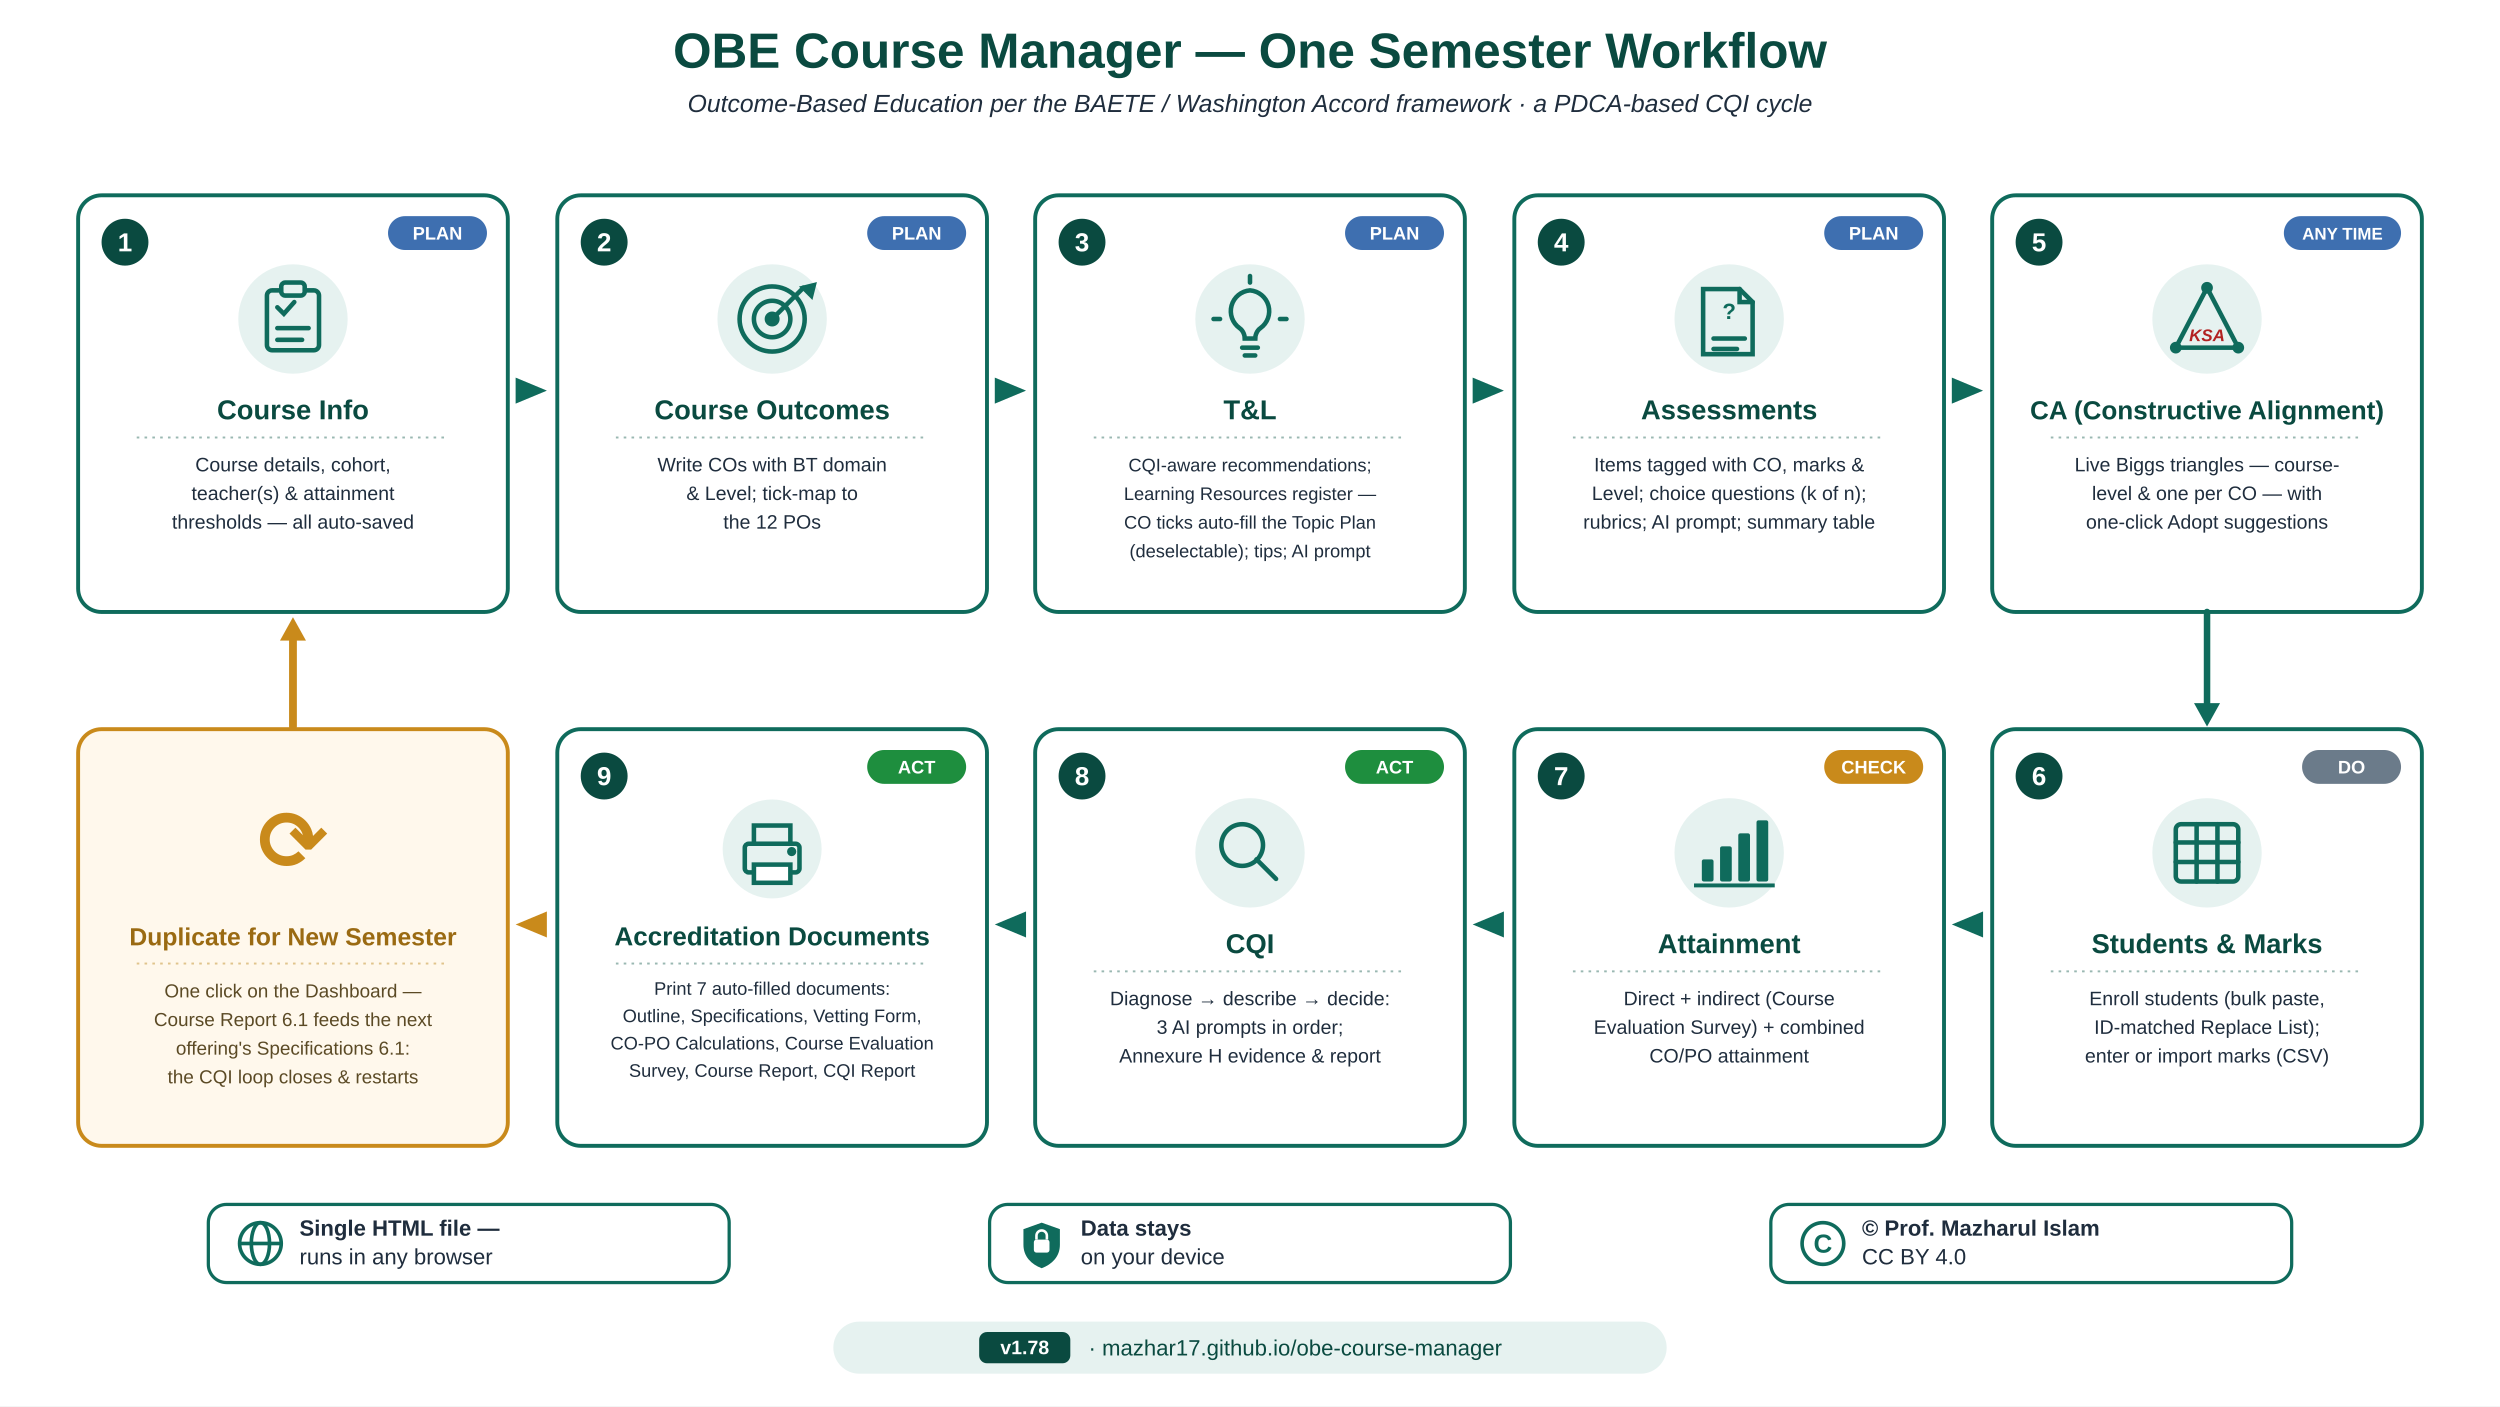
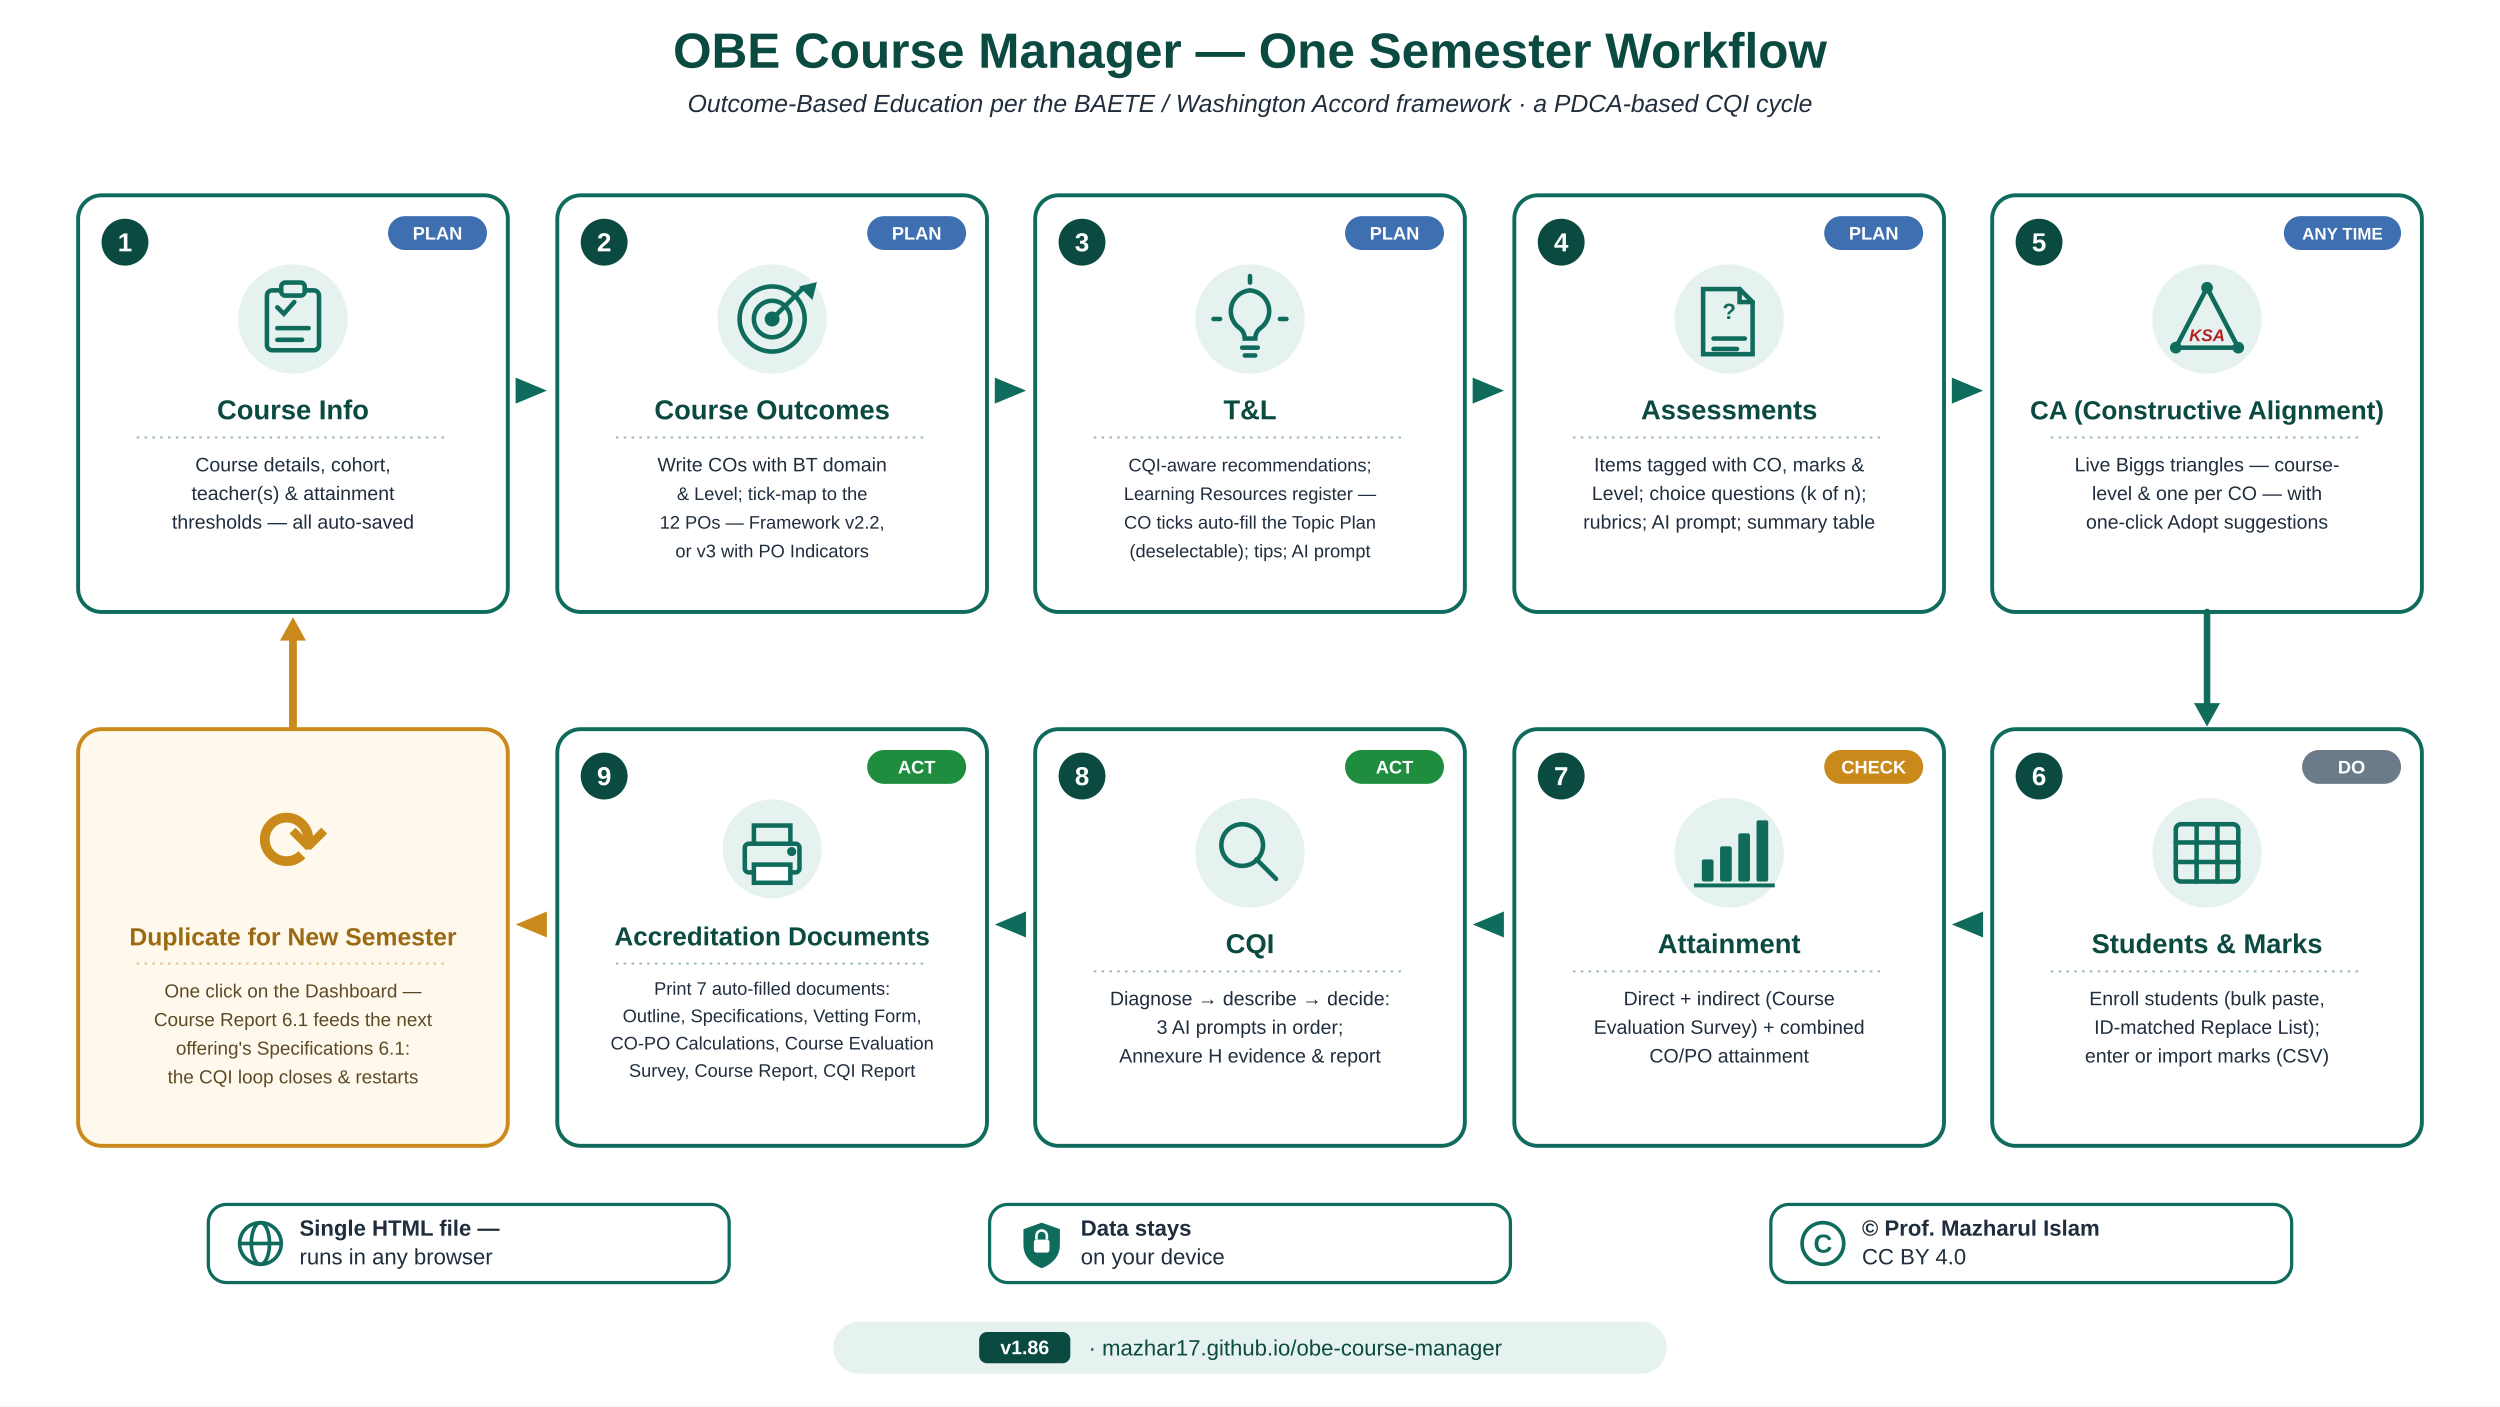
<svg xmlns="http://www.w3.org/2000/svg" viewBox="0 0 1920 1080" font-family="Segoe UI, Calibri, Arial, sans-serif">
  <rect width="1920" height="1080" fill="#FFFFFF" />
  <text x="960" y="52" text-anchor="middle" font-size="38" font-weight="700" fill="#0A4A40">OBE Course Manager — One Semester Workflow</text>
  <text x="960" y="86" text-anchor="middle" font-size="19" font-style="italic" fill="#1F2D3D">Outcome-Based Education per the BAETE / Washington Accord framework · a PDCA-based CQI cycle</text>
  <g>
    <rect x="60" y="150" width="330" height="320" rx="18" fill="#FFFFFF" stroke="#0F6B5C" stroke-width="3" />
    <circle cx="96" cy="186" r="18" fill="#0A4A40" />
    <text x="96" y="193" text-anchor="middle" font-size="20" font-weight="700" fill="#FFFFFF">1</text>
    <rect x="298" y="166" width="76" height="26" rx="13" fill="#3E6FB0" />
    <text x="336" y="184" text-anchor="middle" font-size="14" font-weight="700" fill="#FFFFFF">PLAN</text>
    <circle cx="225" cy="245" r="42" fill="#E6F2F0" />
    <g transform="translate(-60,33)">
      <g stroke="#0F6B5C" stroke-width="3.5" fill="none" stroke-linecap="round">
        <rect x="265" y="190" width="40" height="46" rx="4" />
        <rect x="276" y="184" width="18" height="10" rx="3" fill="#E6F2F0" />
        <path d="M273,203 l5,5 l8,-9" />
        <line x1="273" y1="219" x2="297" y2="219" />
        <line x1="273" y1="228" x2="292" y2="228" />
      </g>
    </g>
    <text x="225" y="322" text-anchor="middle" font-size="21" font-weight="700" fill="#0A4A40">Course Info</text>
    <line x1="105" y1="336" x2="345" y2="336" stroke="#9AB8B2" stroke-width="1.5" stroke-dasharray="2 4" />
    <text x="225" y="362" text-anchor="middle" font-size="15" fill="#1F2D3D">Course details, cohort,</text>
    <text x="225" y="384" text-anchor="middle" font-size="15" fill="#1F2D3D">teacher(s) &amp; attainment</text>
    <text x="225" y="406" text-anchor="middle" font-size="15" fill="#1F2D3D">thresholds — all auto-saved</text>
  </g>
  <g>
    <rect x="428" y="150" width="330" height="320" rx="18" fill="#FFFFFF" stroke="#0F6B5C" stroke-width="3" />
    <circle cx="464" cy="186" r="18" fill="#0A4A40" />
    <text x="464" y="193" text-anchor="middle" font-size="20" font-weight="700" fill="#FFFFFF">2</text>
    <rect x="666" y="166" width="76" height="26" rx="13" fill="#3E6FB0" />
    <text x="704" y="184" text-anchor="middle" font-size="14" font-weight="700" fill="#FFFFFF">PLAN</text>
    <circle cx="593" cy="245" r="42" fill="#E6F2F0" />
    <g transform="translate(-207,33)">
      <g stroke="#0F6B5C" stroke-width="3.5" fill="none" stroke-linecap="round">
        <circle cx="800" cy="212" r="25" />
        <circle cx="800" cy="212" r="14" />
        <circle cx="800" cy="212" r="4" fill="#0F6B5C" />
        <line x1="800" y1="212" x2="824" y2="188" />
        <path d="M824,188 l8,-2 l-2,8 z" fill="#0F6B5C" />
      </g>
    </g>
    <text x="593" y="322" text-anchor="middle" font-size="21" font-weight="700" fill="#0A4A40">Course Outcomes</text>
    <line x1="473" y1="336" x2="713" y2="336" stroke="#9AB8B2" stroke-width="1.5" stroke-dasharray="2 4" />
    <text x="593" y="362" text-anchor="middle" font-size="15" fill="#1F2D3D">Write COs with BT domain</text>
-     <text x="593" y="384" text-anchor="middle" font-size="15" fill="#1F2D3D">&amp; Level; tick-map to</text>
-     <text x="593" y="406" text-anchor="middle" font-size="15" fill="#1F2D3D">the 12 POs</text>
+     <text x="593" y="384" text-anchor="middle" font-size="14" fill="#1F2D3D">&amp; Level; tick-map to the</text>
+     <text x="593" y="406" text-anchor="middle" font-size="14" fill="#1F2D3D">12 POs — Framework v2.2,</text>
+     <text x="593" y="428" text-anchor="middle" font-size="14" fill="#1F2D3D">or v3 with PO Indicators</text>
  </g>
  <g>
    <rect x="795" y="150" width="330" height="320" rx="18" fill="#FFFFFF" stroke="#0F6B5C" stroke-width="3" />
    <circle cx="831" cy="186" r="18" fill="#0A4A40" />
    <text x="831" y="193" text-anchor="middle" font-size="20" font-weight="700" fill="#FFFFFF">3</text>
    <rect x="1033" y="166" width="76" height="26" rx="13" fill="#3E6FB0" />
    <text x="1071" y="184" text-anchor="middle" font-size="14" font-weight="700" fill="#FFFFFF">PLAN</text>
    <circle cx="960" cy="245" r="42" fill="#E6F2F0" />
    <g transform="translate(-355,33)">
      <g stroke="#0F6B5C" stroke-width="3.5" fill="none" stroke-linecap="round">
        <path d="M1315,190 a16,16 0 0 1 8,29 c-3,2 -4,6 -4,8 h-8 c0,-2 -1,-6 -4,-8 a16,16 0 0 1 8,-29 z" />
        <line x1="1309" y1="234" x2="1321" y2="234" />
        <line x1="1311" y1="240" x2="1319" y2="240" />
        <line x1="1315" y1="179" x2="1315" y2="184" />
        <line x1="1292" y1="212" x2="1287" y2="212" />
        <line x1="1343" y1="212" x2="1338" y2="212" />
      </g>
    </g>
    <text x="960" y="322" text-anchor="middle" font-size="21" font-weight="700" fill="#0A4A40">T&amp;L</text>
    <line x1="840" y1="336" x2="1080" y2="336" stroke="#9AB8B2" stroke-width="1.5" stroke-dasharray="2 4" />
    <text x="960" y="362" text-anchor="middle" font-size="14" fill="#1F2D3D">CQI-aware recommendations;</text>
    <text x="960" y="384" text-anchor="middle" font-size="14" fill="#1F2D3D">Learning Resources register —</text>
    <text x="960" y="406" text-anchor="middle" font-size="14" fill="#1F2D3D">CO ticks auto-fill the Topic Plan</text>
    <text x="960" y="428" text-anchor="middle" font-size="14" fill="#1F2D3D">(deselectable); tips; AI prompt</text>
  </g>
  <g>
    <rect x="1163" y="150" width="330" height="320" rx="18" fill="#FFFFFF" stroke="#0F6B5C" stroke-width="3" />
    <circle cx="1199" cy="186" r="18" fill="#0A4A40" />
    <text x="1199" y="193" text-anchor="middle" font-size="20" font-weight="700" fill="#FFFFFF">4</text>
    <rect x="1401" y="166" width="76" height="26" rx="13" fill="#3E6FB0" />
    <text x="1439" y="184" text-anchor="middle" font-size="14" font-weight="700" fill="#FFFFFF">PLAN</text>
    <circle cx="1328" cy="245" r="42" fill="#E6F2F0" />
    <g transform="translate(1043,-252)">
      <g stroke="#0F6B5C" stroke-width="3.5" fill="none" stroke-linecap="round">
        <path d="M265,474 h28 l10,10 v40 h-38 z" />
        <path d="M293,474 v10 h10" />
        <line x1="273" y1="512" x2="297" y2="512" />
        <line x1="273" y1="520" x2="291" y2="520" />
      </g>
      <text x="285" y="497" text-anchor="middle" font-size="17" font-weight="700" fill="#0F6B5C">?</text>
    </g>
    <text x="1328" y="322" text-anchor="middle" font-size="21" font-weight="700" fill="#0A4A40">Assessments</text>
    <line x1="1208" y1="336" x2="1448" y2="336" stroke="#9AB8B2" stroke-width="1.5" stroke-dasharray="2 4" />
    <text x="1328" y="362" text-anchor="middle" font-size="15" fill="#1F2D3D">Items tagged with CO, marks &amp;</text>
    <text x="1328" y="384" text-anchor="middle" font-size="15" fill="#1F2D3D">Level; choice questions (k of n);</text>
    <text x="1328" y="406" text-anchor="middle" font-size="15" fill="#1F2D3D">rubrics; AI prompt; summary table</text>
  </g>
  <g>
    <rect x="1530" y="150" width="330" height="320" rx="18" fill="#FFFFFF" stroke="#0F6B5C" stroke-width="3" />
    <circle cx="1566" cy="186" r="18" fill="#0A4A40" />
    <text x="1566" y="193" text-anchor="middle" font-size="20" font-weight="700" fill="#FFFFFF">5</text>
    <rect x="1754" y="166" width="90" height="26" rx="13" fill="#3E6FB0" />
    <text x="1799" y="184" text-anchor="middle" font-size="13" font-weight="700" fill="#FFFFFF">ANY TIME</text>
    <circle cx="1695" cy="245" r="42" fill="#E6F2F0" />
    <g transform="translate(895,-252)">
      <g stroke="#0F6B5C" stroke-width="3.5" fill="none" stroke-linecap="round" stroke-linejoin="round">
        <path d="M800,473 L776,519 L824,519 Z" />
      </g>
      <circle cx="800" cy="473" r="4.5" fill="#0F6B5C" />
      <circle cx="776" cy="519" r="4.5" fill="#0F6B5C" />
      <circle cx="824" cy="519" r="4.5" fill="#0F6B5C" />
      <text x="800" y="514" text-anchor="middle" font-size="13" font-weight="700" font-style="italic" fill="#B22222">KSA</text>
    </g>
    <text x="1695" y="322" text-anchor="middle" font-size="20" font-weight="700" fill="#0A4A40">CA (Constructive Alignment)</text>
    <line x1="1575" y1="336" x2="1815" y2="336" stroke="#9AB8B2" stroke-width="1.5" stroke-dasharray="2 4" />
    <text x="1695" y="362" text-anchor="middle" font-size="15" fill="#1F2D3D">Live Biggs triangles — course-</text>
    <text x="1695" y="384" text-anchor="middle" font-size="15" fill="#1F2D3D">level &amp; one per CO — with</text>
    <text x="1695" y="406" text-anchor="middle" font-size="15" fill="#1F2D3D">one-click Adopt suggestions</text>
  </g>
  <g>
    <rect x="1530" y="560" width="330" height="320" rx="18" fill="#FFFFFF" stroke="#0F6B5C" stroke-width="3" />
    <circle cx="1566" cy="596" r="18" fill="#0A4A40" />
    <text x="1566" y="603" text-anchor="middle" font-size="20" font-weight="700" fill="#FFFFFF">6</text>
    <rect x="1768" y="576" width="76" height="26" rx="13" fill="#6B7B8A" />
    <text x="1806" y="594" text-anchor="middle" font-size="14" font-weight="700" fill="#FFFFFF">DO</text>
    <circle cx="1695" cy="655" r="42" fill="#E6F2F0" />
    <g transform="translate(380,158)">
      <g stroke="#0F6B5C" stroke-width="3.5" fill="none" stroke-linecap="round">
        <rect x="1291" y="475" width="48" height="44" rx="4" />
        <line x1="1291" y1="489" x2="1339" y2="489" />
        <line x1="1291" y1="504" x2="1339" y2="504" />
        <line x1="1307" y1="475" x2="1307" y2="519" />
        <line x1="1323" y1="475" x2="1323" y2="519" />
      </g>
    </g>
    <text x="1695" y="732" text-anchor="middle" font-size="21" font-weight="700" fill="#0A4A40">Students &amp; Marks</text>
    <line x1="1575" y1="746" x2="1815" y2="746" stroke="#9AB8B2" stroke-width="1.5" stroke-dasharray="2 4" />
    <text x="1695" y="772" text-anchor="middle" font-size="15" fill="#1F2D3D">Enroll students (bulk paste,</text>
    <text x="1695" y="794" text-anchor="middle" font-size="15" fill="#1F2D3D">ID-matched Replace List);</text>
    <text x="1695" y="816" text-anchor="middle" font-size="15" fill="#1F2D3D">enter or import marks (CSV)</text>
  </g>
  <g>
    <rect x="1163" y="560" width="330" height="320" rx="18" fill="#FFFFFF" stroke="#0F6B5C" stroke-width="3" />
    <circle cx="1199" cy="596" r="18" fill="#0A4A40" />
    <text x="1199" y="603" text-anchor="middle" font-size="20" font-weight="700" fill="#FFFFFF">7</text>
    <rect x="1401" y="576" width="76" height="26" rx="13" fill="#C98A1B" />
    <text x="1439" y="594" text-anchor="middle" font-size="14" font-weight="700" fill="#FFFFFF">CHECK</text>
    <circle cx="1328" cy="655" r="42" fill="#E6F2F0" />
    <g transform="translate(1043,-127)">
      <g fill="#0F6B5C">
        <rect x="264" y="787" width="9" height="17" rx="1.5" />
        <rect x="278" y="777" width="9" height="27" rx="1.5" />
        <rect x="292" y="767" width="9" height="37" rx="1.5" />
        <rect x="306" y="757" width="9" height="47" rx="1.5" />
      </g>
      <line x1="258" y1="807" x2="320" y2="807" stroke="#0F6B5C" stroke-width="3" />
    </g>
    <text x="1328" y="732" text-anchor="middle" font-size="21" font-weight="700" fill="#0A4A40">Attainment</text>
    <line x1="1208" y1="746" x2="1448" y2="746" stroke="#9AB8B2" stroke-width="1.5" stroke-dasharray="2 4" />
    <text x="1328" y="772" text-anchor="middle" font-size="15" fill="#1F2D3D">Direct + indirect (Course</text>
    <text x="1328" y="794" text-anchor="middle" font-size="15" fill="#1F2D3D">Evaluation Survey) + combined</text>
    <text x="1328" y="816" text-anchor="middle" font-size="15" fill="#1F2D3D">CO/PO attainment</text>
  </g>
  <g>
    <rect x="795" y="560" width="330" height="320" rx="18" fill="#FFFFFF" stroke="#0F6B5C" stroke-width="3" />
    <circle cx="831" cy="596" r="18" fill="#0A4A40" />
    <text x="831" y="603" text-anchor="middle" font-size="20" font-weight="700" fill="#FFFFFF">8</text>
    <rect x="1033" y="576" width="76" height="26" rx="13" fill="#1E8E3E" />
    <text x="1071" y="594" text-anchor="middle" font-size="14" font-weight="700" fill="#FFFFFF">ACT</text>
    <circle cx="960" cy="655" r="42" fill="#E6F2F0" />
    <g transform="translate(160,-127)">
      <g stroke="#0F6B5C" stroke-width="3.5" fill="none" stroke-linecap="round">
        <circle cx="794" cy="776" r="16" />
        <line x1="805" y1="787" x2="820" y2="802" />
      </g>
    </g>
    <text x="960" y="732" text-anchor="middle" font-size="21" font-weight="700" fill="#0A4A40">CQI</text>
    <line x1="840" y1="746" x2="1080" y2="746" stroke="#9AB8B2" stroke-width="1.5" stroke-dasharray="2 4" />
    <text x="960" y="772" text-anchor="middle" font-size="15" fill="#1F2D3D">Diagnose → describe → decide:</text>
    <text x="960" y="794" text-anchor="middle" font-size="15" fill="#1F2D3D">3 AI prompts in order;</text>
    <text x="960" y="816" text-anchor="middle" font-size="15" fill="#1F2D3D">Annexure H evidence &amp; report</text>
  </g>
  <g>
    <rect x="428" y="560" width="330" height="320" rx="18" fill="#FFFFFF" stroke="#0F6B5C" stroke-width="3" />
    <circle cx="464" cy="596" r="18" fill="#0A4A40" />
    <text x="464" y="603" text-anchor="middle" font-size="20" font-weight="700" fill="#FFFFFF">9</text>
    <rect x="666" y="576" width="76" height="26" rx="13" fill="#1E8E3E" />
    <text x="704" y="594" text-anchor="middle" font-size="14" font-weight="700" fill="#FFFFFF">ACT</text>
    <circle cx="593" cy="652" r="38" fill="#E6F2F0" />
    <g transform="translate(-722,-123)">
      <g stroke="#0F6B5C" stroke-width="3.5" fill="none" stroke-linecap="round">
        <rect x="1294" y="771" width="42" height="22" rx="3" />
        <path d="M1301,771 v-14 h28 v14" />
        <path d="M1301,787 h28 v14 h-28 z" fill="#FFFFFF" />
        <circle cx="1330" cy="777" r="1.8" fill="#0F6B5C" />
      </g>
    </g>
    <text x="593" y="726" text-anchor="middle" font-size="20" font-weight="700" fill="#0A4A40">Accreditation Documents</text>
    <line x1="473" y1="740" x2="713" y2="740" stroke="#9AB8B2" stroke-width="1.5" stroke-dasharray="2 4" />
    <text x="593" y="764" text-anchor="middle" font-size="14" fill="#1F2D3D">Print 7 auto-filled documents:</text>
    <text x="593" y="785" text-anchor="middle" font-size="14" fill="#1F2D3D">Outline, Specifications, Vetting Form,</text>
    <text x="593" y="806" text-anchor="middle" font-size="14" fill="#1F2D3D">CO-PO Calculations, Course Evaluation</text>
    <text x="593" y="827" text-anchor="middle" font-size="14" fill="#1F2D3D">Survey, Course Report, CQI Report</text>
  </g>
  <g>
    <rect x="60" y="560" width="330" height="320" rx="18" fill="#FFF8EC" stroke="#C98A1B" stroke-width="3" />
    <text x="225" y="668" text-anchor="middle" font-size="64" font-weight="700" fill="#C98A1B">⟳</text>
    <text x="225" y="726" text-anchor="middle" font-size="19" font-weight="700" fill="#9A6A12">Duplicate for New Semester</text>
    <line x1="105" y1="740" x2="345" y2="740" stroke="#E0C48C" stroke-width="1.5" stroke-dasharray="2 4" />
    <text x="225" y="766" text-anchor="middle" font-size="14.5" fill="#5B4A25">One click on the Dashboard —</text>
    <text x="225" y="788" text-anchor="middle" font-size="14.5" fill="#5B4A25">Course Report 6.1 feeds the next</text>
    <text x="225" y="810" text-anchor="middle" font-size="14.5" fill="#5B4A25">offering's Specifications 6.1:</text>
    <text x="225" y="832" text-anchor="middle" font-size="14.5" fill="#5B4A25">the CQI loop closes &amp; restarts</text>
  </g>
  <g fill="#0F6B5C">
    <polygon points="396,290 396,310 420,300" />
    <polygon points="764,290 764,310 788,300" />
    <polygon points="1131,290 1131,310 1155,300" />
    <polygon points="1499,290 1499,310 1523,300" />
  </g>
  <line x1="1695" y1="470" x2="1695" y2="540" stroke="#0F6B5C" stroke-width="5" stroke-linecap="round" />
  <polygon points="1685,540 1705,540 1695,558" fill="#0F6B5C" />
  <g fill="#0F6B5C">
    <polygon points="1523,700 1523,720 1499,710" />
    <polygon points="1155,700 1155,720 1131,710" />
    <polygon points="788,700 788,720 764,710" />
  </g>
  <g fill="#C98A1B">
    <polygon points="420,700 420,720 396,710" />
  </g>
  <line x1="225" y1="558" x2="225" y2="492" stroke="#C98A1B" stroke-width="6" stroke-linecap="round" />
  <polygon points="215,492 235,492 225,474" fill="#C98A1B" />
  <g>
    <rect x="160" y="925" width="400" height="60" rx="14" fill="#FFFFFF" stroke="#0F6B5C" stroke-width="2.5" />
    <g stroke="#0F6B5C" stroke-width="2.8" fill="none">
      <circle cx="200" cy="955" r="16" />
      <ellipse cx="200" cy="955" rx="7" ry="16" />
      <line x1="184" y1="955" x2="216" y2="955" />
    </g>
    <text x="230" y="949" font-size="17" font-weight="700" fill="#1F2D3D">Single HTML file —</text>
    <text x="230" y="971" font-size="17" fill="#1F2D3D">runs in any browser</text>
    <rect x="760" y="925" width="400" height="60" rx="14" fill="#FFFFFF" stroke="#0F6B5C" stroke-width="2.5" />
    <g fill="#0F6B5C">
      <path d="M800,939 l14,5 v12 c0,9 -6,15 -14,18 c-8,-3 -14,-9 -14,-18 v-12 z" />
    </g>
    <rect x="794" y="952" width="12" height="10" rx="2" fill="#FFFFFF" />
    <path d="M796,952 v-3 a4,4 0 0 1 8,0 v3" stroke="#FFFFFF" stroke-width="2" fill="none" />
    <text x="830" y="949" font-size="17" font-weight="700" fill="#1F2D3D">Data stays</text>
    <text x="830" y="971" font-size="17" fill="#1F2D3D">on your device</text>
    <rect x="1360" y="925" width="400" height="60" rx="14" fill="#FFFFFF" stroke="#0F6B5C" stroke-width="2.5" />
    <circle cx="1400" cy="955" r="16" stroke="#0F6B5C" stroke-width="2.8" fill="none" />
    <text x="1400" y="962" text-anchor="middle" font-size="20" font-weight="700" fill="#0F6B5C">C</text>
    <text x="1430" y="949" font-size="17" font-weight="700" fill="#1F2D3D">© Prof. Mazharul Islam</text>
    <text x="1430" y="971" font-size="17" fill="#1F2D3D">CC BY 4.0</text>
  </g>
  <rect x="640" y="1015" width="640" height="40" rx="20" fill="#E6F2F0" />
  <rect x="752" y="1023" width="70" height="24" rx="6" fill="#0A4A40" />
-   <text x="787" y="1040" text-anchor="middle" font-size="15" font-weight="700" fill="#FFFFFF">v1.78</text>
+   <text x="787" y="1040" text-anchor="middle" font-size="15" font-weight="700" fill="#FFFFFF">v1.86</text>
  <text x="836" y="1041" font-size="17" fill="#0A4A40">·  mazhar17.github.io/obe-course-manager</text>
</svg>
